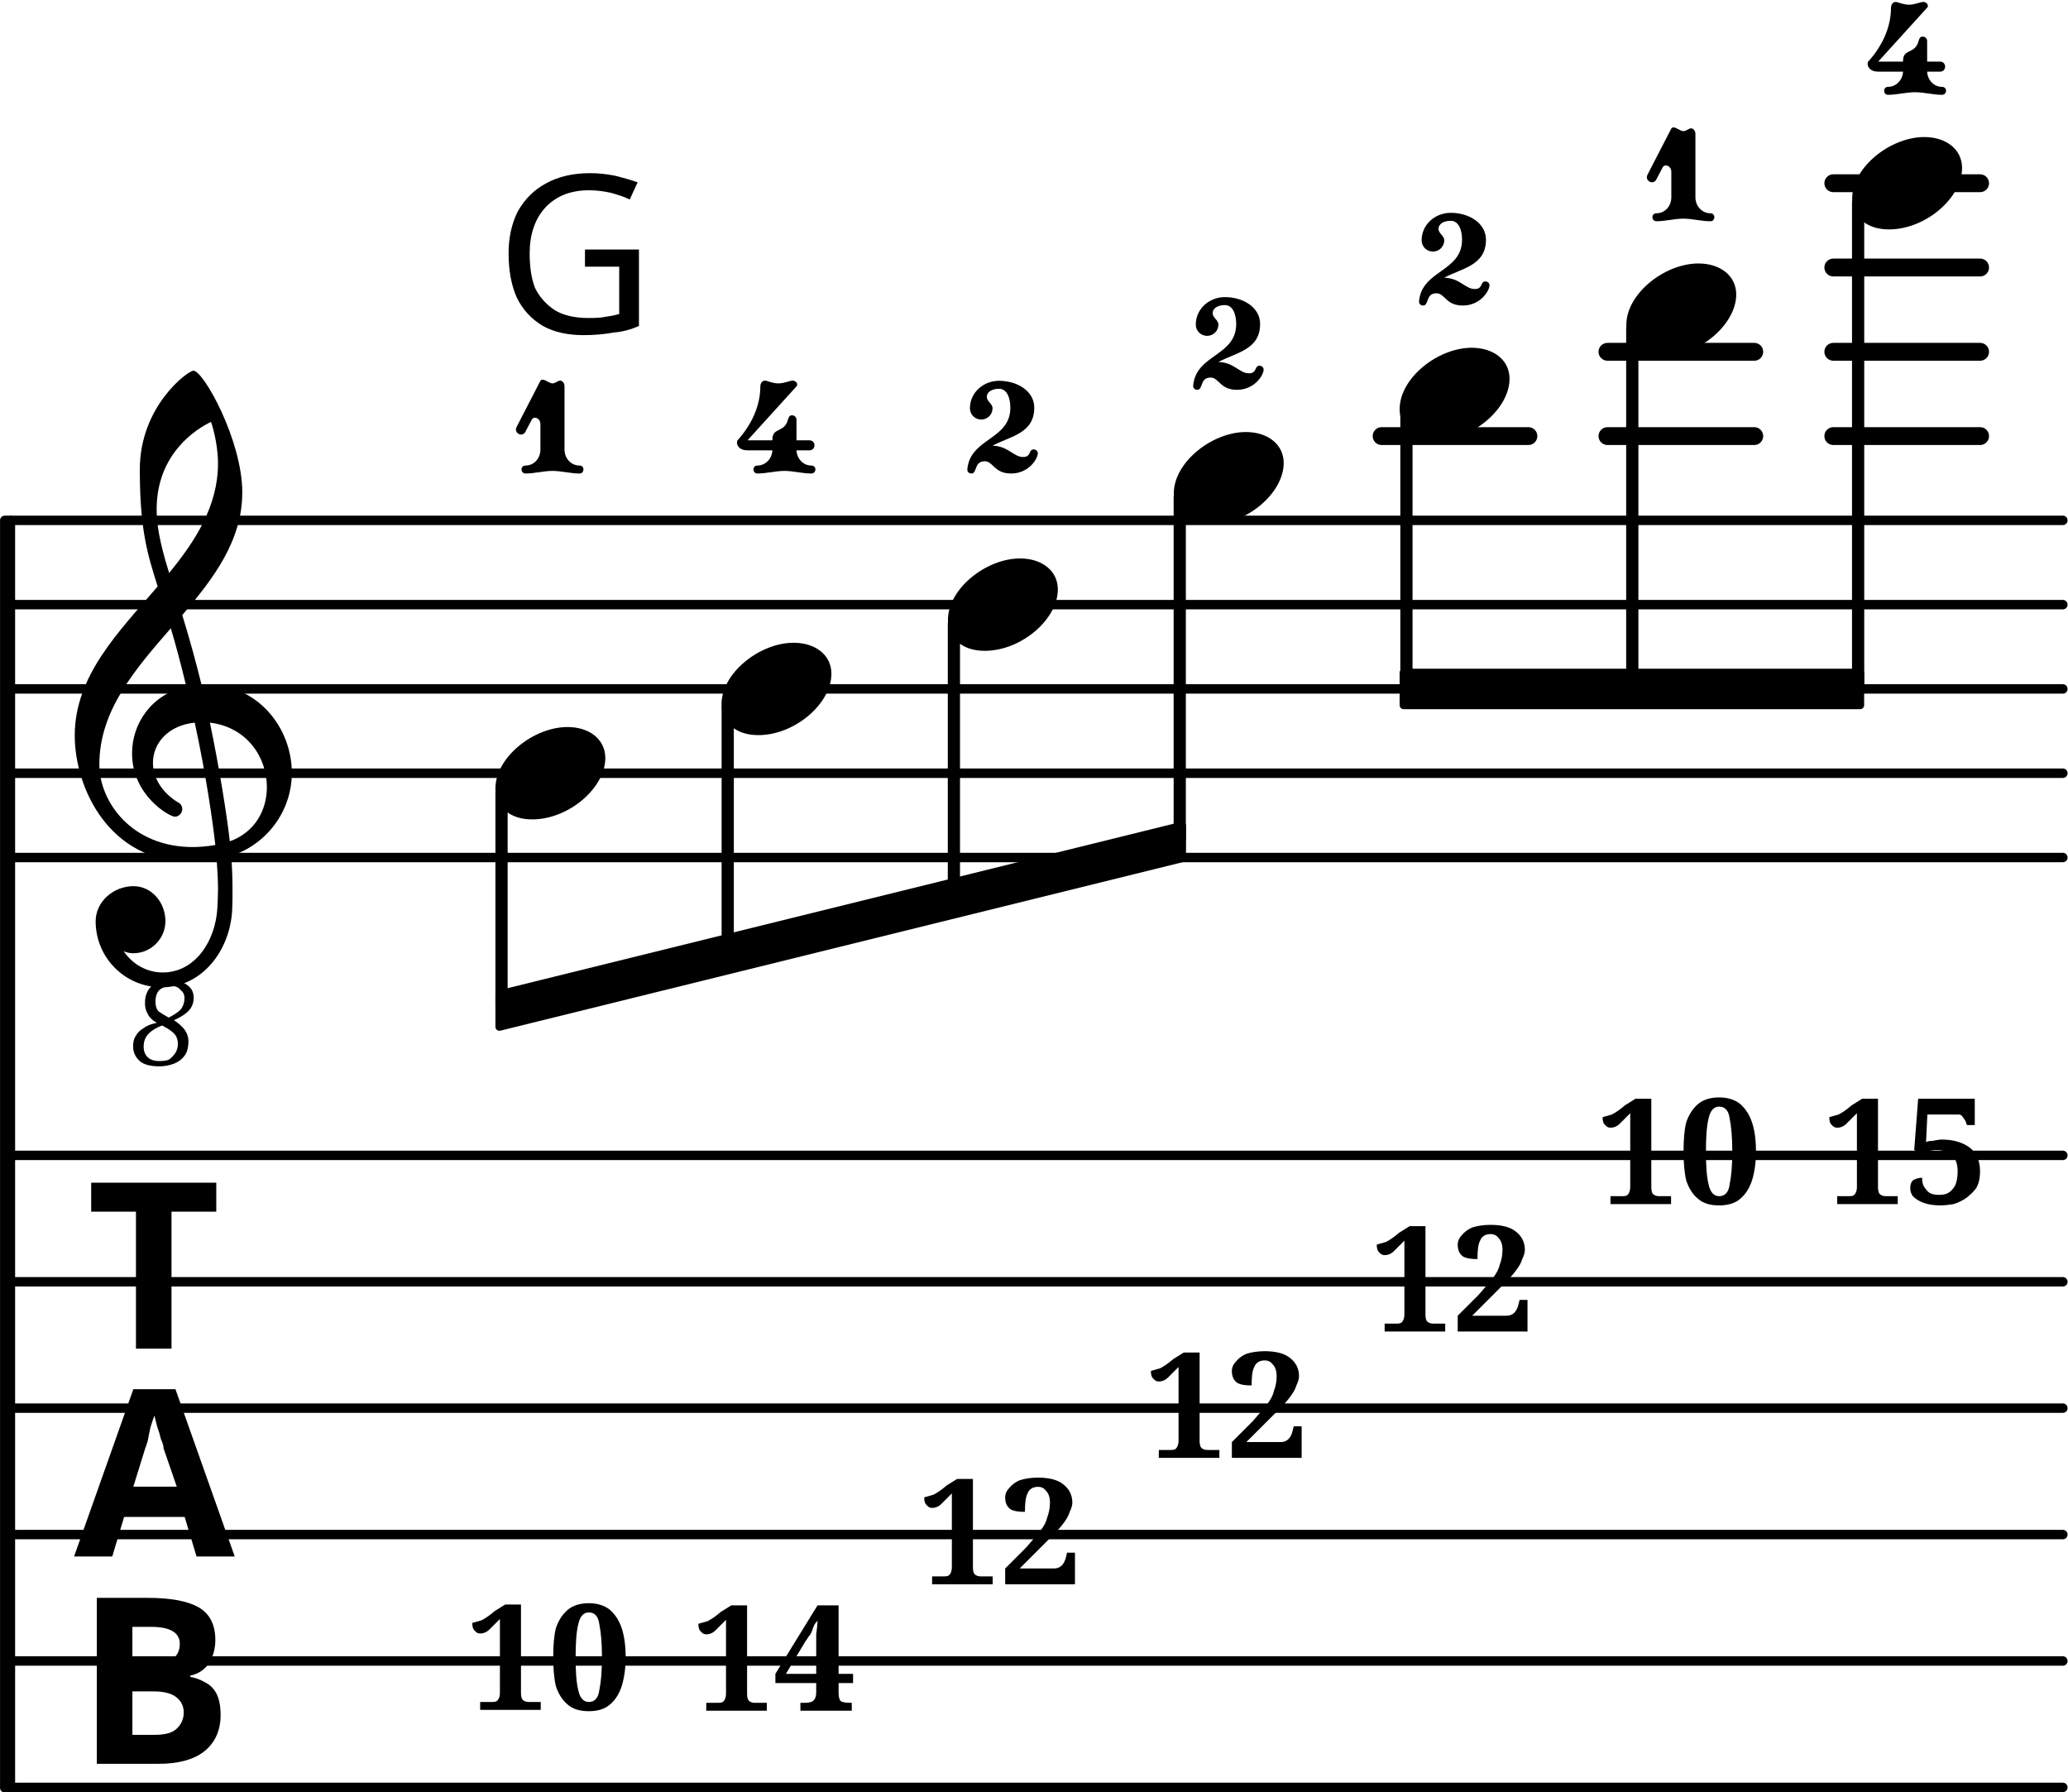
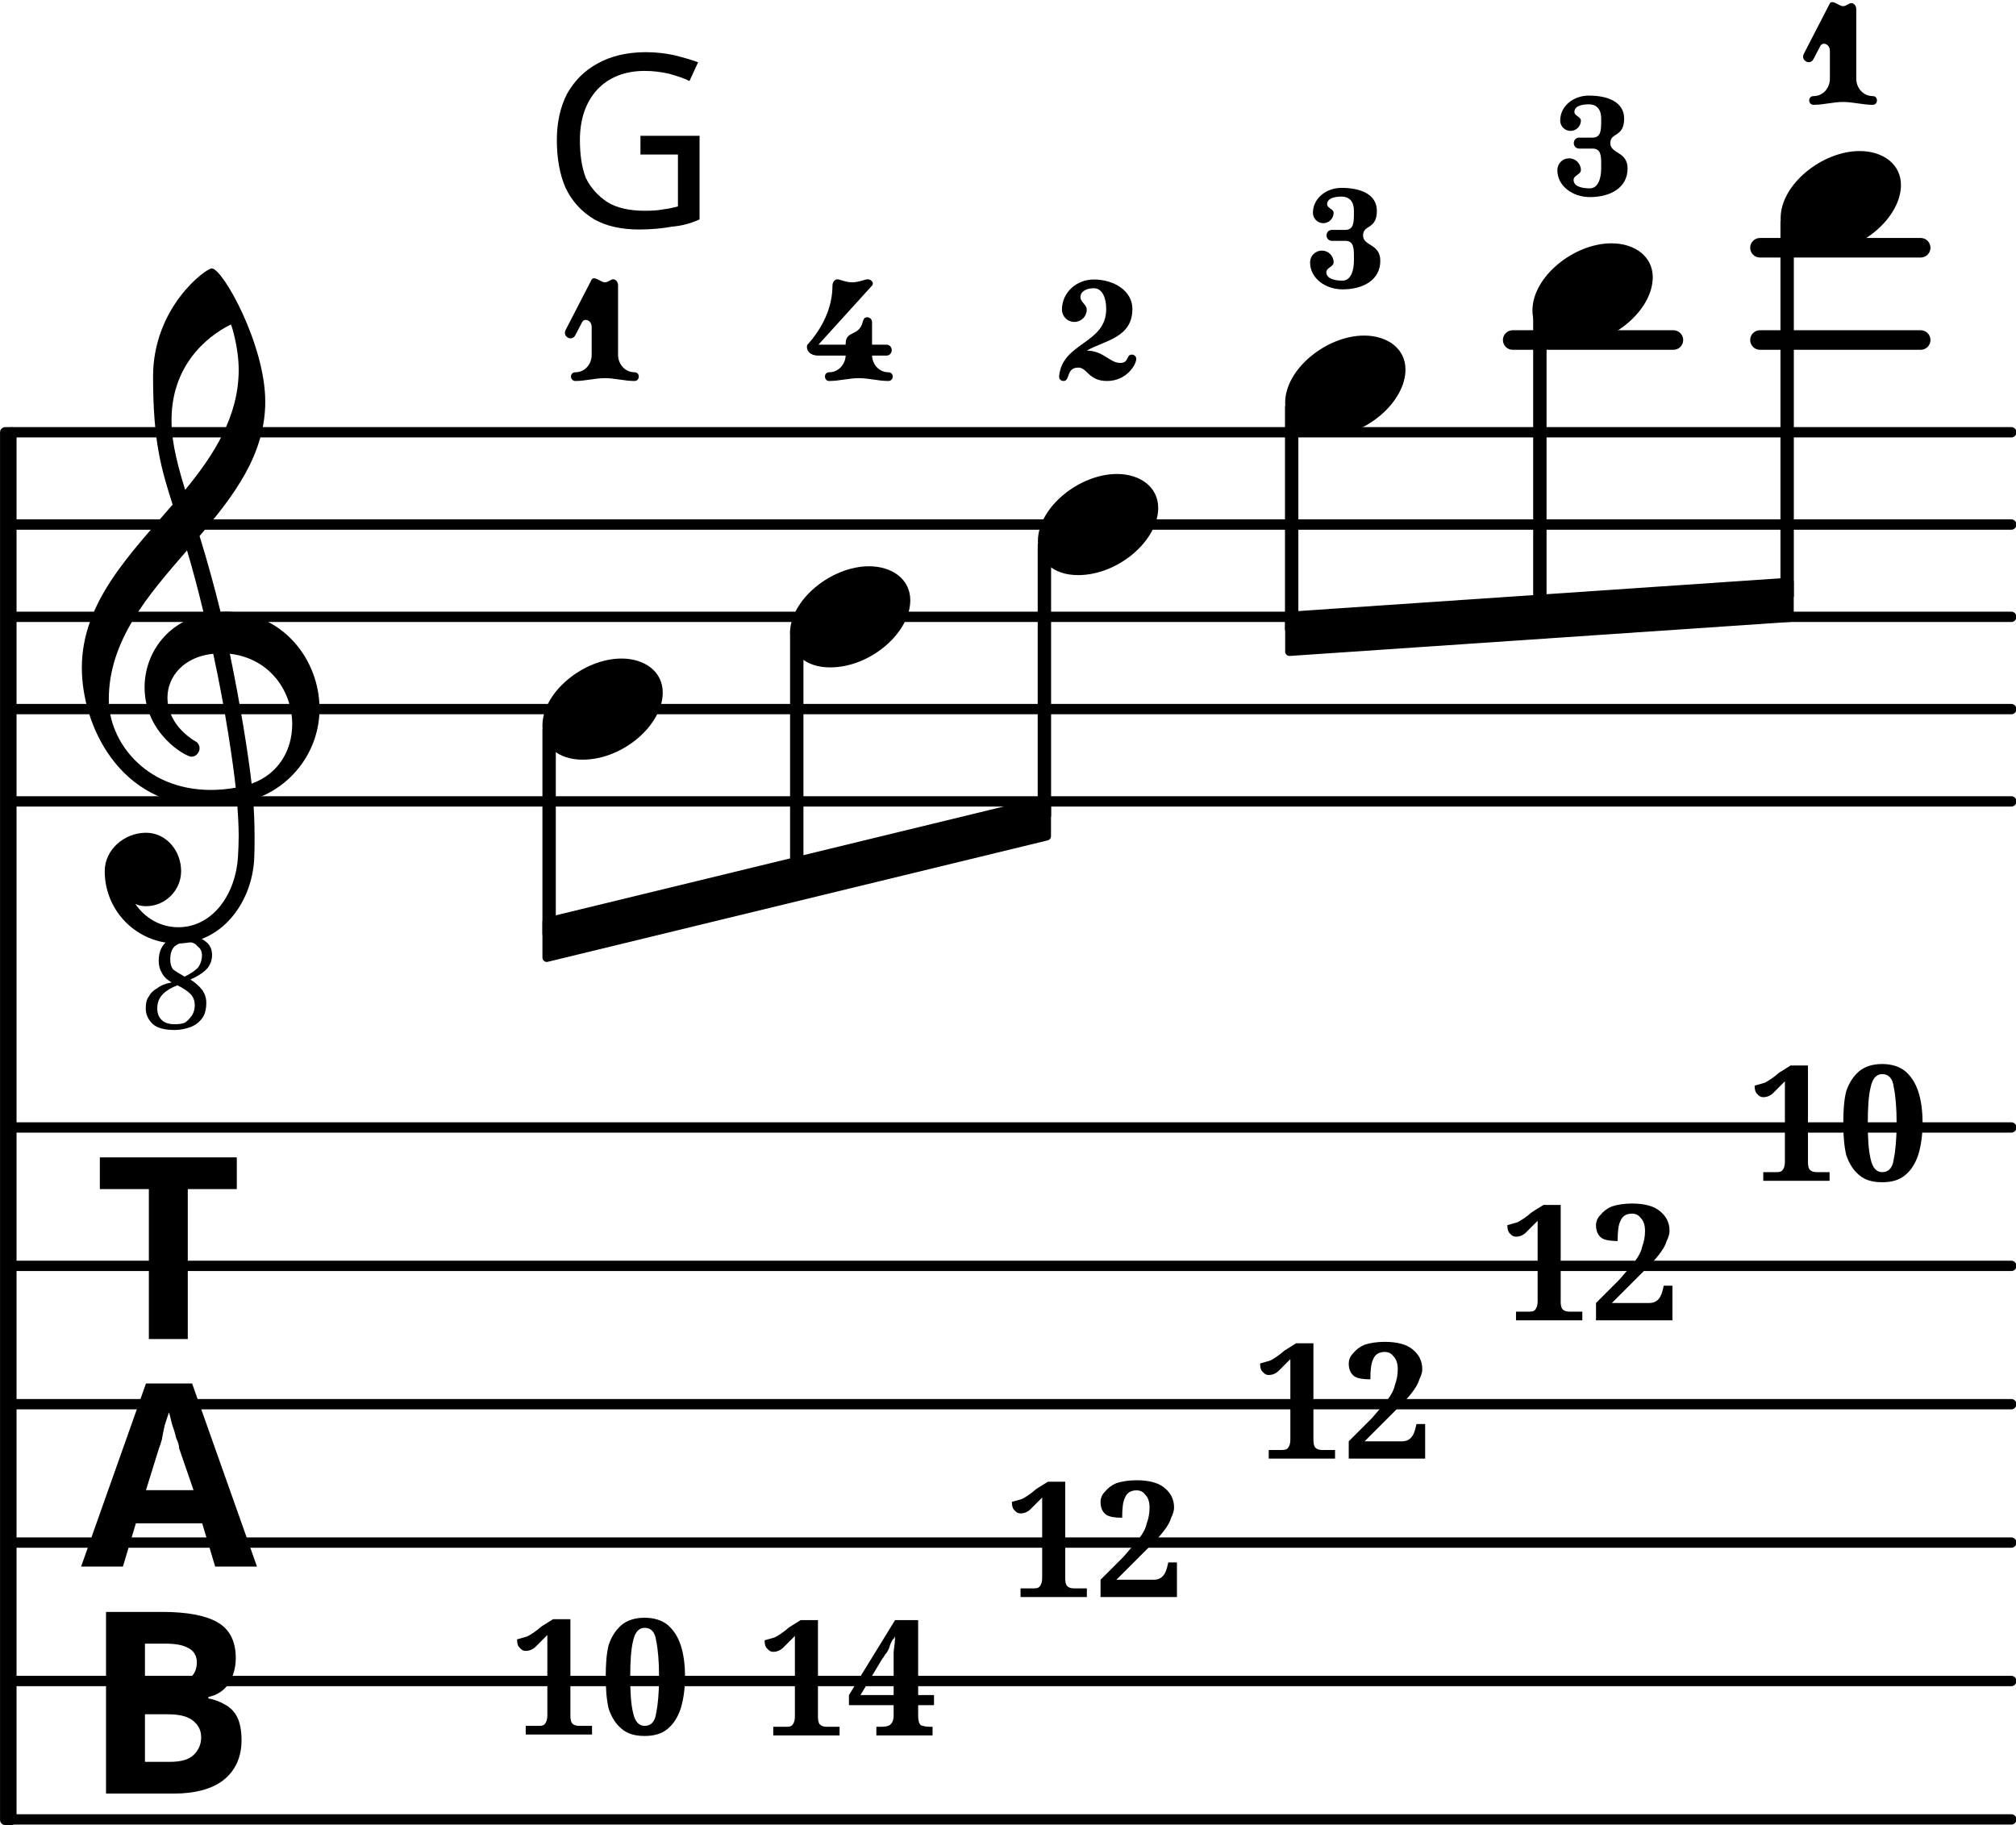
- <svg xmlns="http://www.w3.org/2000/svg" preserveAspectRatio="xMidYMid meet" viewBox="-0.079 -6.237 24.54 21.26">
-   <g transform="translate(0, -4.063)">
-     <rect x="21.57" y="-0.106" width="1.954" height="0.212" ry="0.106" fill="currentColor" />
-   </g>
-   <g transform="translate(0, -3.063)">
-     <rect x="21.57" y="-0.106" width="1.954" height="0.212" ry="0.106" fill="currentColor" />
-   </g>
-   <g transform="translate(0, -2.063)">
-     <rect x="21.57" y="-0.106" width="1.954" height="0.212" ry="0.106" fill="currentColor" />
-   </g>
-   <g transform="translate(0, -1.063)">
-     <rect x="21.57" y="-0.106" width="1.954" height="0.212" ry="0.106" fill="currentColor" />
-   </g>
+ <svg xmlns="http://www.w3.org/2000/svg" preserveAspectRatio="xMidYMid meet" viewBox="-0.079 -4.748 21.85 19.77">
  <g transform="translate(0, -2.063)">
    <rect x="18.89" y="-0.106" width="1.954" height="0.212" ry="0.106" fill="currentColor" />
  </g>
  <g transform="translate(0, -1.063)">
    <rect x="18.89" y="-0.106" width="1.954" height="0.212" ry="0.106" fill="currentColor" />
  </g>
  <g transform="translate(0, -1.063)">
    <rect x="16.21" y="-0.106" width="1.954" height="0.212" ry="0.106" fill="currentColor" />
  </g>
  <g transform="translate(0, 3.937)">
-     <line stroke-linejoin="round" stroke-linecap="round" stroke-width="0.112" stroke="currentColor" x1="0.056" y1="0" x2="24.4" y2="0" />
+     <line stroke-linejoin="round" stroke-linecap="round" stroke-width="0.112" stroke="currentColor" x1="0.056" y1="0" x2="21.72" y2="0" />
  </g>
  <g transform="translate(0, 2.937)">
-     <line stroke-linejoin="round" stroke-linecap="round" stroke-width="0.112" stroke="currentColor" x1="0.056" y1="0" x2="24.4" y2="0" />
+     <line stroke-linejoin="round" stroke-linecap="round" stroke-width="0.112" stroke="currentColor" x1="0.056" y1="0" x2="21.72" y2="0" />
  </g>
  <g transform="translate(0, 1.937)">
-     <line stroke-linejoin="round" stroke-linecap="round" stroke-width="0.112" stroke="currentColor" x1="0.056" y1="0" x2="24.4" y2="0" />
+     <line stroke-linejoin="round" stroke-linecap="round" stroke-width="0.112" stroke="currentColor" x1="0.056" y1="0" x2="21.72" y2="0" />
  </g>
  <g transform="translate(0, 0.9368)">
-     <line stroke-linejoin="round" stroke-linecap="round" stroke-width="0.112" stroke="currentColor" x1="0.056" y1="0" x2="24.4" y2="0" />
+     <line stroke-linejoin="round" stroke-linecap="round" stroke-width="0.112" stroke="currentColor" x1="0.056" y1="0" x2="21.72" y2="0" />
  </g>
  <g transform="translate(0, -0.0632)">
-     <line stroke-linejoin="round" stroke-linecap="round" stroke-width="0.112" stroke="currentColor" x1="0.056" y1="0" x2="24.4" y2="0" />
+     <line stroke-linejoin="round" stroke-linecap="round" stroke-width="0.112" stroke="currentColor" x1="0.056" y1="0" x2="21.72" y2="0" />
  </g>
  <g transform="translate(0, 14.97)">
-     <line stroke-linejoin="round" stroke-linecap="round" stroke-width="0.112" stroke="currentColor" x1="0.056" y1="0" x2="24.4" y2="0" />
+     <line stroke-linejoin="round" stroke-linecap="round" stroke-width="0.112" stroke="currentColor" x1="0.056" y1="0" x2="21.72" y2="0" />
  </g>
  <g transform="translate(0, 13.47)">
-     <line stroke-linejoin="round" stroke-linecap="round" stroke-width="0.112" stroke="currentColor" x1="0.056" y1="0" x2="24.4" y2="0" />
+     <line stroke-linejoin="round" stroke-linecap="round" stroke-width="0.112" stroke="currentColor" x1="0.056" y1="0" x2="21.72" y2="0" />
  </g>
  <g transform="translate(0, 11.97)">
-     <line stroke-linejoin="round" stroke-linecap="round" stroke-width="0.112" stroke="currentColor" x1="0.056" y1="0" x2="24.4" y2="0" />
+     <line stroke-linejoin="round" stroke-linecap="round" stroke-width="0.112" stroke="currentColor" x1="0.056" y1="0" x2="21.72" y2="0" />
  </g>
  <g transform="translate(0, 10.47)">
-     <line stroke-linejoin="round" stroke-linecap="round" stroke-width="0.112" stroke="currentColor" x1="0.056" y1="0" x2="24.4" y2="0" />
+     <line stroke-linejoin="round" stroke-linecap="round" stroke-width="0.112" stroke="currentColor" x1="0.056" y1="0" x2="21.72" y2="0" />
  </g>
  <g transform="translate(0, 8.971)">
-     <line stroke-linejoin="round" stroke-linecap="round" stroke-width="0.112" stroke="currentColor" x1="0.056" y1="0" x2="24.4" y2="0" />
+     <line stroke-linejoin="round" stroke-linecap="round" stroke-width="0.112" stroke="currentColor" x1="0.056" y1="0" x2="21.72" y2="0" />
  </g>
  <g transform="translate(0, 7.471)">
-     <line stroke-linejoin="round" stroke-linecap="round" stroke-width="0.112" stroke="currentColor" x1="0.056" y1="0" x2="24.4" y2="0" />
+     <line stroke-linejoin="round" stroke-linecap="round" stroke-width="0.112" stroke="currentColor" x1="0.056" y1="0" x2="21.72" y2="0" />
  </g>
-   <g transform="translate(16.53, 1.937)">
-     <polygon stroke-linejoin="round" stroke-linecap="round" stroke-width="0.094" fill="currentColor" stroke="currentColor" points="5.465 -0.193 5.465 0.193 0.047 0.193 0.047 -0.193" />
+   <g transform="translate(13.85, 2.121)">
+     <polygon stroke-linejoin="round" stroke-linecap="round" stroke-width="0.094" fill="currentColor" stroke="currentColor" points="5.465 -0.561 5.465 -0.175 0.047 0.193 0.047 -0.193" />
  </g>
-   <g transform="translate(5.8, 5.753)">
-     <polygon stroke-linejoin="round" stroke-linecap="round" stroke-width="0.094" fill="currentColor" stroke="currentColor" points="8.148 -2.193 8.148 -1.807 0.047 0.193 0.047 -0.193" />
+   <g transform="translate(5.8, 5.437)">
+     <polygon stroke-linejoin="round" stroke-linecap="round" stroke-width="0.094" fill="currentColor" stroke="currentColor" points="5.465 -1.509 5.465 -1.123 0.047 0.193 0.047 -0.193" />
  </g>
  <g transform="translate(5.8, -2.292)">
    <text font-family="sans" font-size="2.616" text-anchor="start" fill="currentColor">
      <tspan>G</tspan>
    </text>
  </g>
  <g transform="translate(5.8, 2.937)">
    <path transform="scale(0.004, -0.004)" d="M0 -45c0 92 113 182 214 182c64 0 112 -36 112 -92c0 -88 -108 -182 -217 -182c-68 0 -109 39 -109 92z" fill="currentColor" />
  </g>
  <g transform="translate(6.05, -0.619)">
    <path transform="scale(0.0022, -0.0022)" d="M194 486c16 0 29 15 41 15c13 0 24 -13 24 -31v-341c0 -47 35 -86 81 -86c14 0 21 -10 21 -21s-7 -22 -21 -22c-49 0 -97 14 -146 14s-96 -14 -145 -14c-14 0 -22 11 -22 22s8 21 22 21c46 0 80 39 80 86v137c0 23 -16 35 -30 35c-7 0 -13 -4 -17 -11l-34 -65 c-5 -10 -14 -15 -23 -15c-14 0 -28 12 -28 27c0 4 1 8 3 13l129 250c2 4 7 6 11 6c18 0 37 -20 54 -20z" fill="currentColor" />
  </g>
  <g transform="translate(0.8, 2.937)">
    <path transform="scale(0.004, -0.004)" d="M265 -635h-5c-108 0 -196 87 -196 196c0 58 53 104 112 104c54 0 95 -48 95 -104c0 -52 -43 -95 -95 -95c-10 0 -20 2 -29 6c26 -38 68 -63 116 -63h3zM403 150c28 -135 50 -272 59 -352c75 27 110 93 110 161c0 88 -59 178 -169 191zM75 26c0 -112 97 -245 277 -245 c21 0 43 2 67 6c-7 65 -27 206 -61 363c-79 -8 -124 -61 -124 -119c0 -43 25 -89 80 -121c5 -5 7 -11 7 -16c0 -12 -10 -23 -22 -23c-16 0 -127 63 -127 188c0 89 58 175 161 198c-14 58 -29 116 -46 173c-106 -122 -212 -244 -212 -404zM354 1194c30 0 145 -207 145 -361 c0 -143 -85 -255 -178 -364c21 -68 40 -137 57 -206c4 0 8 1 12 1c156 0 256 -130 256 -263c0 -113 -74 -212 -180 -246c3 -34 4 -68 4 -102c0 -20 0 -40 -1 -60c-7 -120 -89 -225 -204 -228l1 44c93 2 153 92 159 190c1 19 2 37 2 56c0 30 -2 60 -4 90 c-28 -5 -54 -8 -79 -8c-240 0 -342 219 -342 375c0 177 130 307 246 442c-31 98 -53 170 -53 347c0 188 143 293 159 293zM427 919c0 62 -20 123 -21 123c-40 -19 -161 -92 -161 -259c0 -42 7 -93 37 -189c78 95 145 199 145 325z" fill="currentColor" />
  </g>
  <g transform="translate(1.485, 6.399)">
    <text font-family="serif" font-style="italic" font-size="1.386" text-anchor="start" fill="currentColor">
      <tspan>8</tspan>
    </text>
  </g>
  <g transform="translate(5.447, 14.05)">
    <text font-family="serif" font-weight="bold" font-size="1.746" text-anchor="start" fill="currentColor">
      <tspan>10</tspan>
    </text>
  </g>
  <g transform="translate(0.9406, 9.764)">
    <text font-family="sans" font-weight="bold" font-size="2.772" text-anchor="start" fill="currentColor">
      <tspan>T</tspan>
    </text>
  </g>
  <g transform="translate(0.8, 12.23)">
    <text font-family="sans" font-weight="bold" font-size="2.772" text-anchor="start" fill="currentColor">
      <tspan>A</tspan>
    </text>
  </g>
  <g transform="translate(0.8201, 14.69)">
    <text font-family="sans" font-weight="bold" font-size="2.772" text-anchor="start" fill="currentColor">
      <tspan>B</tspan>
    </text>
  </g>
  <g transform="translate(5.872, 1.937)">
-     <rect x="-0.072" y="1.179" width="0.145" height="2.619" ry="0.047" fill="currentColor" />
+     <rect x="-0.072" y="1.179" width="0.145" height="2.303" ry="0.047" fill="currentColor" />
  </g>
  <g transform="translate(8.483, 1.937)">
    <path transform="scale(0.004, -0.004)" d="M0 -45c0 92 113 182 214 182c64 0 112 -36 112 -92c0 -88 -108 -182 -217 -182c-68 0 -109 39 -109 92z" fill="currentColor" />
  </g>
  <g transform="translate(8.673, -0.619)">
    <path transform="scale(0.0022, -0.0022)" d="M148 501c10 0 41 -15 72 -15c32 0 63 15 76 15c15 0 26 -11 26 -21c0 -4 -1 -7 -4 -10l-264 -291h134v4c0 60 50 41 75 85c7 11 8 24 14 36c3 7 10 10 17 10c11 0 24 -8 24 -25v-110h70c18 0 27 -14 27 -27s-9 -27 -27 -27h-70c2 -45 36 -82 80 -82c14 0 22 -10 22 -21 s-8 -22 -22 -22c-49 0 -96 14 -145 14s-97 -14 -146 -14c-14 0 -21 11 -21 22s7 21 21 21c44 0 79 37 81 82h-134c-43 0 -57 25 -57 42c0 5 1 10 3 12c73 81 123 182 123 291c0 17 11 31 25 31z" fill="currentColor" />
  </g>
  <g transform="translate(8.13, 14.06)">
    <text font-family="serif" font-weight="bold" font-size="1.746" text-anchor="start" fill="currentColor">
      <tspan>14</tspan>
    </text>
  </g>
  <g transform="translate(8.556, 1.937)">
-     <rect x="-0.072" y="0.179" width="0.145" height="2.964" ry="0.047" fill="currentColor" />
+     <rect x="-0.072" y="0.179" width="0.145" height="2.663" ry="0.047" fill="currentColor" />
  </g>
  <g transform="translate(11.17, 0.9368)">
    <path transform="scale(0.004, -0.004)" d="M0 -45c0 92 113 182 214 182c64 0 112 -36 112 -92c0 -88 -108 -182 -217 -182c-68 0 -109 39 -109 92z" fill="currentColor" />
  </g>
  <g transform="translate(11.4, -0.619)">
    <path transform="scale(0.0022, -0.0022)" d="M94 66c-60 0 -39 -66 -72 -66c-11 0 -22 7 -22 21v2c15 169 232 158 232 332c0 50 -17 102 -61 102c-33 0 -66 -14 -66 -44c0 -24 31 -37 31 -61c0 -34 -27 -61 -61 -61s-61 27 -61 61c0 84 72 148 157 148c98 0 190 -55 190 -145c0 -140 -131 -154 -225 -205 c85 -2 113 -61 165 -61c45 0 28 41 57 41c11 0 22 -8 22 -21c0 -29 -48 -109 -144 -109c-92 0 -96 66 -142 66z" fill="currentColor" />
  </g>
  <g transform="translate(10.81, 12.56)">
    <text font-family="serif" font-weight="bold" font-size="1.746" text-anchor="start" fill="currentColor">
      <tspan>12</tspan>
    </text>
  </g>
  <g transform="translate(11.24, 1.937)">
-     <rect x="-0.072" y="-0.821" width="0.145" height="3.309" ry="0.047" fill="currentColor" />
+     <rect x="-0.072" y="-0.821" width="0.145" height="3.022" ry="0.047" fill="currentColor" />
  </g>
  <g transform="translate(13.85, -0.5632)">
    <path transform="scale(0.004, -0.004)" d="M0 -45c0 92 113 182 214 182c64 0 112 -36 112 -92c0 -88 -108 -182 -217 -182c-68 0 -109 39 -109 92z" fill="currentColor" />
  </g>
-   <g transform="translate(14.08, -1.612)">
-     <path transform="scale(0.0022, -0.0022)" d="M94 66c-60 0 -39 -66 -72 -66c-11 0 -22 7 -22 21v2c15 169 232 158 232 332c0 50 -17 102 -61 102c-33 0 -66 -14 -66 -44c0 -24 31 -37 31 -61c0 -34 -27 -61 -61 -61s-61 27 -61 61c0 84 72 148 157 148c98 0 190 -55 190 -145c0 -140 -131 -154 -225 -205 c85 -2 113 -61 165 -61c45 0 28 41 57 41c11 0 22 -8 22 -21c0 -29 -48 -109 -144 -109c-92 0 -96 66 -142 66z" fill="currentColor" />
+   <g transform="translate(-0.0786, 7.454)">
+     <rect x="0" y="-7.573" width="0.179" height="15.15" ry="0.056" fill="currentColor" />
  </g>
  <g transform="translate(13.5, 11.06)">
    <text font-family="serif" font-weight="bold" font-size="1.746" text-anchor="start" fill="currentColor">
      <tspan>12</tspan>
    </text>
  </g>
  <g transform="translate(13.92, 1.937)">
-     <rect x="-0.072" y="-2.321" width="0.145" height="4.154" ry="0.047" fill="currentColor" />
-   </g>
-   <g transform="translate(-0.0786, 7.454)">
-     <rect x="0" y="-7.573" width="0.179" height="15.15" ry="0.056" fill="currentColor" />
+     <rect x="-0.072" y="-2.321" width="0.145" height="2.5" ry="0.047" fill="currentColor" />
  </g>
  <g transform="translate(16.53, -1.563)">
    <path transform="scale(0.004, -0.004)" d="M0 -45c0 92 113 182 214 182c64 0 112 -36 112 -92c0 -88 -108 -182 -217 -182c-68 0 -109 39 -109 92z" fill="currentColor" />
  </g>
-   <g transform="translate(16.76, -2.612)">
-     <path transform="scale(0.0022, -0.0022)" d="M94 66c-60 0 -39 -66 -72 -66c-11 0 -22 7 -22 21v2c15 169 232 158 232 332c0 50 -17 102 -61 102c-33 0 -66 -14 -66 -44c0 -24 31 -37 31 -61c0 -34 -27 -61 -61 -61s-61 27 -61 61c0 84 72 148 157 148c98 0 190 -55 190 -145c0 -140 -131 -154 -225 -205 c85 -2 113 -61 165 -61c45 0 28 41 57 41c11 0 22 -8 22 -21c0 -29 -48 -109 -144 -109c-92 0 -96 66 -142 66z" fill="currentColor" />
+   <g transform="translate(16.8, -2.612)">
+     <path transform="scale(0.0022, -0.0022)" d="M261 266c0 -54 85 -40 85 -125c0 -94 -83 -141 -186 -141c-84 0 -160 54 -160 133c0 32 26 58 58 58s58 -26 58 -58c0 -22 -36 -26 -36 -48c0 -33 42 -42 80 -42c41 0 56 50 56 98v21c0 44 -2 77 -43 77h-65c-18 0 -27 14 -27 27s9 27 27 27h65c42 0 43 36 43 83v11 c0 43 -20 70 -61 70c-34 0 -71 -8 -71 -38c0 -19 32 -23 32 -42c0 -28 -23 -51 -51 -51s-51 23 -51 51c0 72 66 123 141 123c93 0 174 -31 174 -113c0 -94 -68 -67 -68 -121z" fill="currentColor" />
  </g>
  <g transform="translate(16.18, 9.561)">
    <text font-family="serif" font-weight="bold" font-size="1.746" text-anchor="start" fill="currentColor">
      <tspan>12</tspan>
    </text>
  </g>
  <g transform="translate(16.61, 1.937)">
    <rect x="-0.072" y="-3.321" width="0.145" height="3.321" ry="0.047" fill="currentColor" />
  </g>
  <g transform="translate(19.22, -2.563)">
    <path transform="scale(0.004, -0.004)" d="M0 -45c0 92 113 182 214 182c64 0 112 -36 112 -92c0 -88 -108 -182 -217 -182c-68 0 -109 39 -109 92z" fill="currentColor" />
  </g>
  <g transform="translate(19.47, -3.612)">
    <path transform="scale(0.0022, -0.0022)" d="M194 486c16 0 29 15 41 15c13 0 24 -13 24 -31v-341c0 -47 35 -86 81 -86c14 0 21 -10 21 -21s-7 -22 -21 -22c-49 0 -97 14 -146 14s-96 -14 -145 -14c-14 0 -22 11 -22 22s8 21 22 21c46 0 80 39 80 86v137c0 23 -16 35 -30 35c-7 0 -13 -4 -17 -11l-34 -65 c-5 -10 -14 -15 -23 -15c-14 0 -28 12 -28 27c0 4 1 8 3 13l129 250c2 4 7 6 11 6c18 0 37 -20 54 -20z" fill="currentColor" />
  </g>
  <g transform="translate(18.86, 8.049)">
    <text font-family="serif" font-weight="bold" font-size="1.746" text-anchor="start" fill="currentColor">
      <tspan>10</tspan>
    </text>
  </g>
  <g transform="translate(19.29, 1.937)">
-     <rect x="-0.072" y="-4.321" width="0.145" height="4.321" ry="0.047" fill="currentColor" />
+     <rect x="-0.072" y="-4.321" width="0.145" height="4.141" ry="0.047" fill="currentColor" />
  </g>
-   <g transform="translate(21.9, -4.063)">
-     <path transform="scale(0.004, -0.004)" d="M0 -45c0 92 113 182 214 182c64 0 112 -36 112 -92c0 -88 -108 -182 -217 -182c-68 0 -109 39 -109 92z" fill="currentColor" />
-   </g>
-   <g transform="translate(22.09, -5.112)">
-     <path transform="scale(0.0022, -0.0022)" d="M148 501c10 0 41 -15 72 -15c32 0 63 15 76 15c15 0 26 -11 26 -21c0 -4 -1 -7 -4 -10l-264 -291h134v4c0 60 50 41 75 85c7 11 8 24 14 36c3 7 10 10 17 10c11 0 24 -8 24 -25v-110h70c18 0 27 -14 27 -27s-9 -27 -27 -27h-70c2 -45 36 -82 80 -82c14 0 22 -10 22 -21 s-8 -22 -22 -22c-49 0 -96 14 -145 14s-97 -14 -146 -14c-14 0 -21 11 -21 22s7 21 21 21c44 0 79 37 81 82h-134c-43 0 -57 25 -57 42c0 5 1 10 3 12c73 81 123 182 123 291c0 17 11 31 25 31z" fill="currentColor" />
-   </g>
-   <g transform="translate(21.55, 8.049)">
-     <text font-family="serif" font-weight="bold" font-size="1.746" text-anchor="start" fill="currentColor">
-       <tspan>15</tspan>
-     </text>
-   </g>
-   <g transform="translate(21.97, 1.937)">
-     <rect x="-0.072" y="-5.821" width="0.145" height="5.821" ry="0.047" fill="currentColor" />
+   <g transform="translate(14.12, -1.612)">
+     <path transform="scale(0.0022, -0.0022)" d="M261 266c0 -54 85 -40 85 -125c0 -94 -83 -141 -186 -141c-84 0 -160 54 -160 133c0 32 26 58 58 58s58 -26 58 -58c0 -22 -36 -26 -36 -48c0 -33 42 -42 80 -42c41 0 56 50 56 98v21c0 44 -2 77 -43 77h-65c-18 0 -27 14 -27 27s9 27 27 27h65c42 0 43 36 43 83v11 c0 43 -20 70 -61 70c-34 0 -71 -8 -71 -38c0 -19 32 -23 32 -42c0 -28 -23 -51 -51 -51s-51 23 -51 51c0 72 66 123 141 123c93 0 174 -31 174 -113c0 -94 -68 -67 -68 -121z" fill="currentColor" />
  </g>
</svg>
